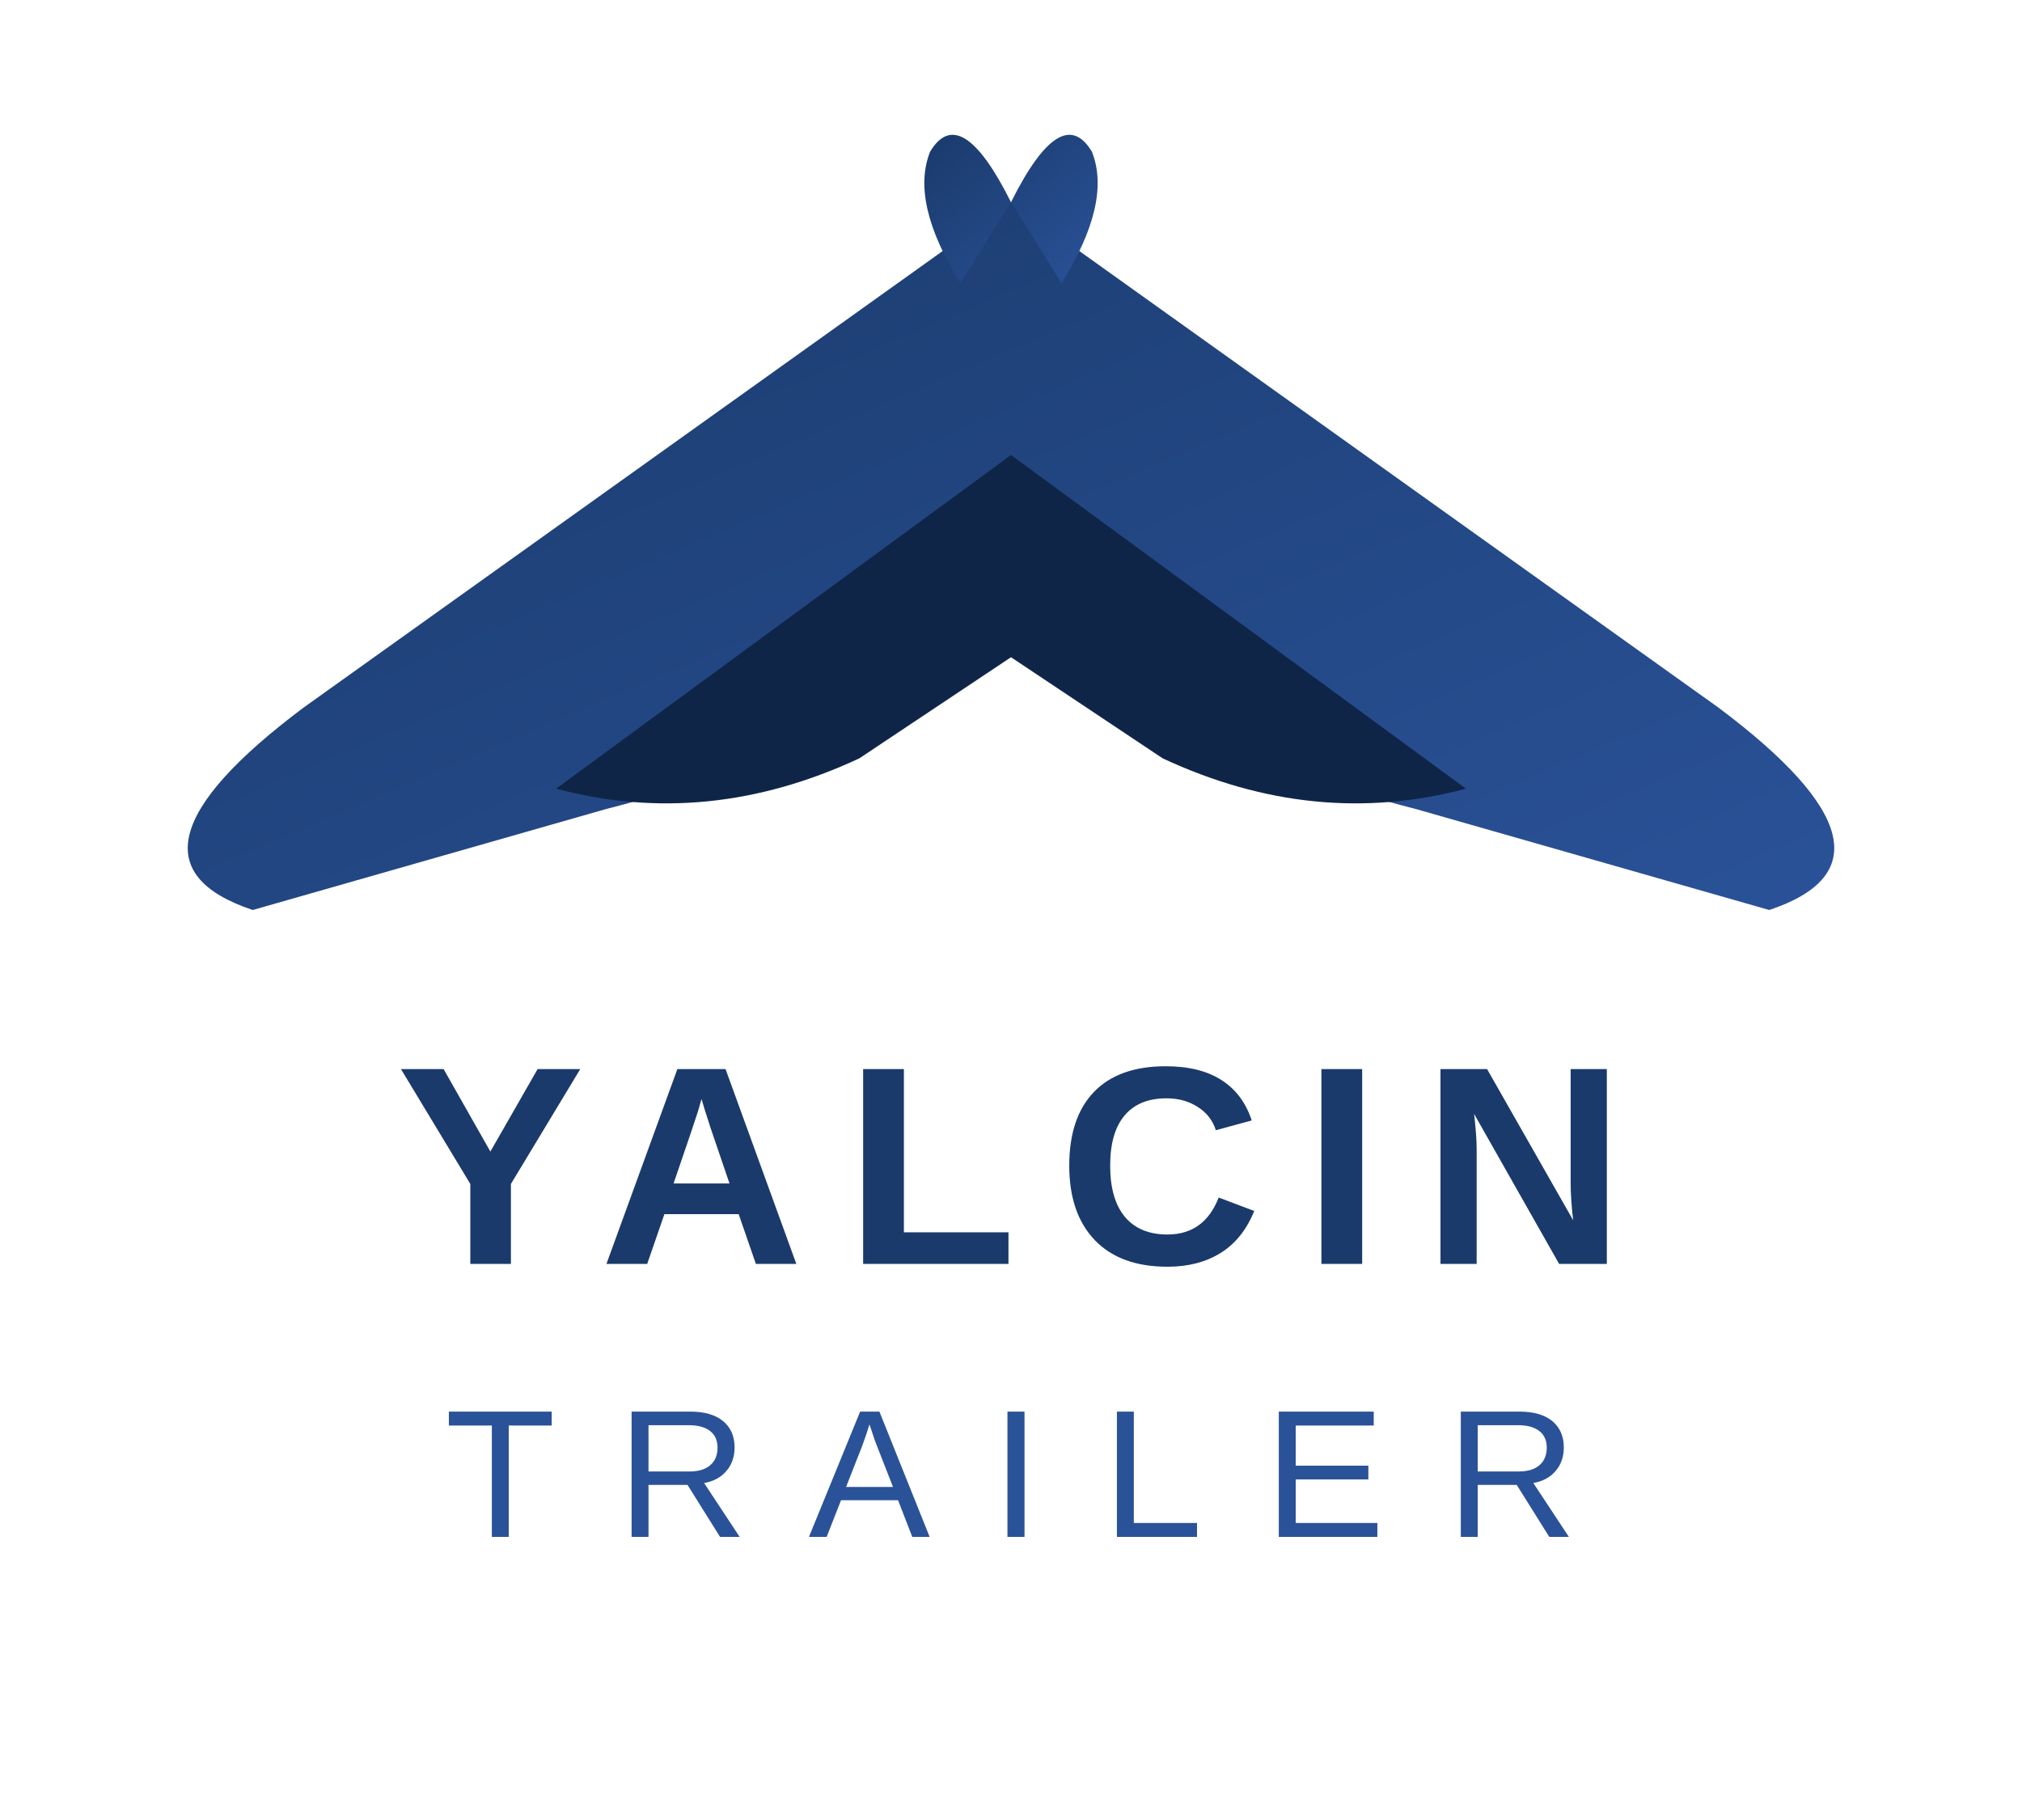
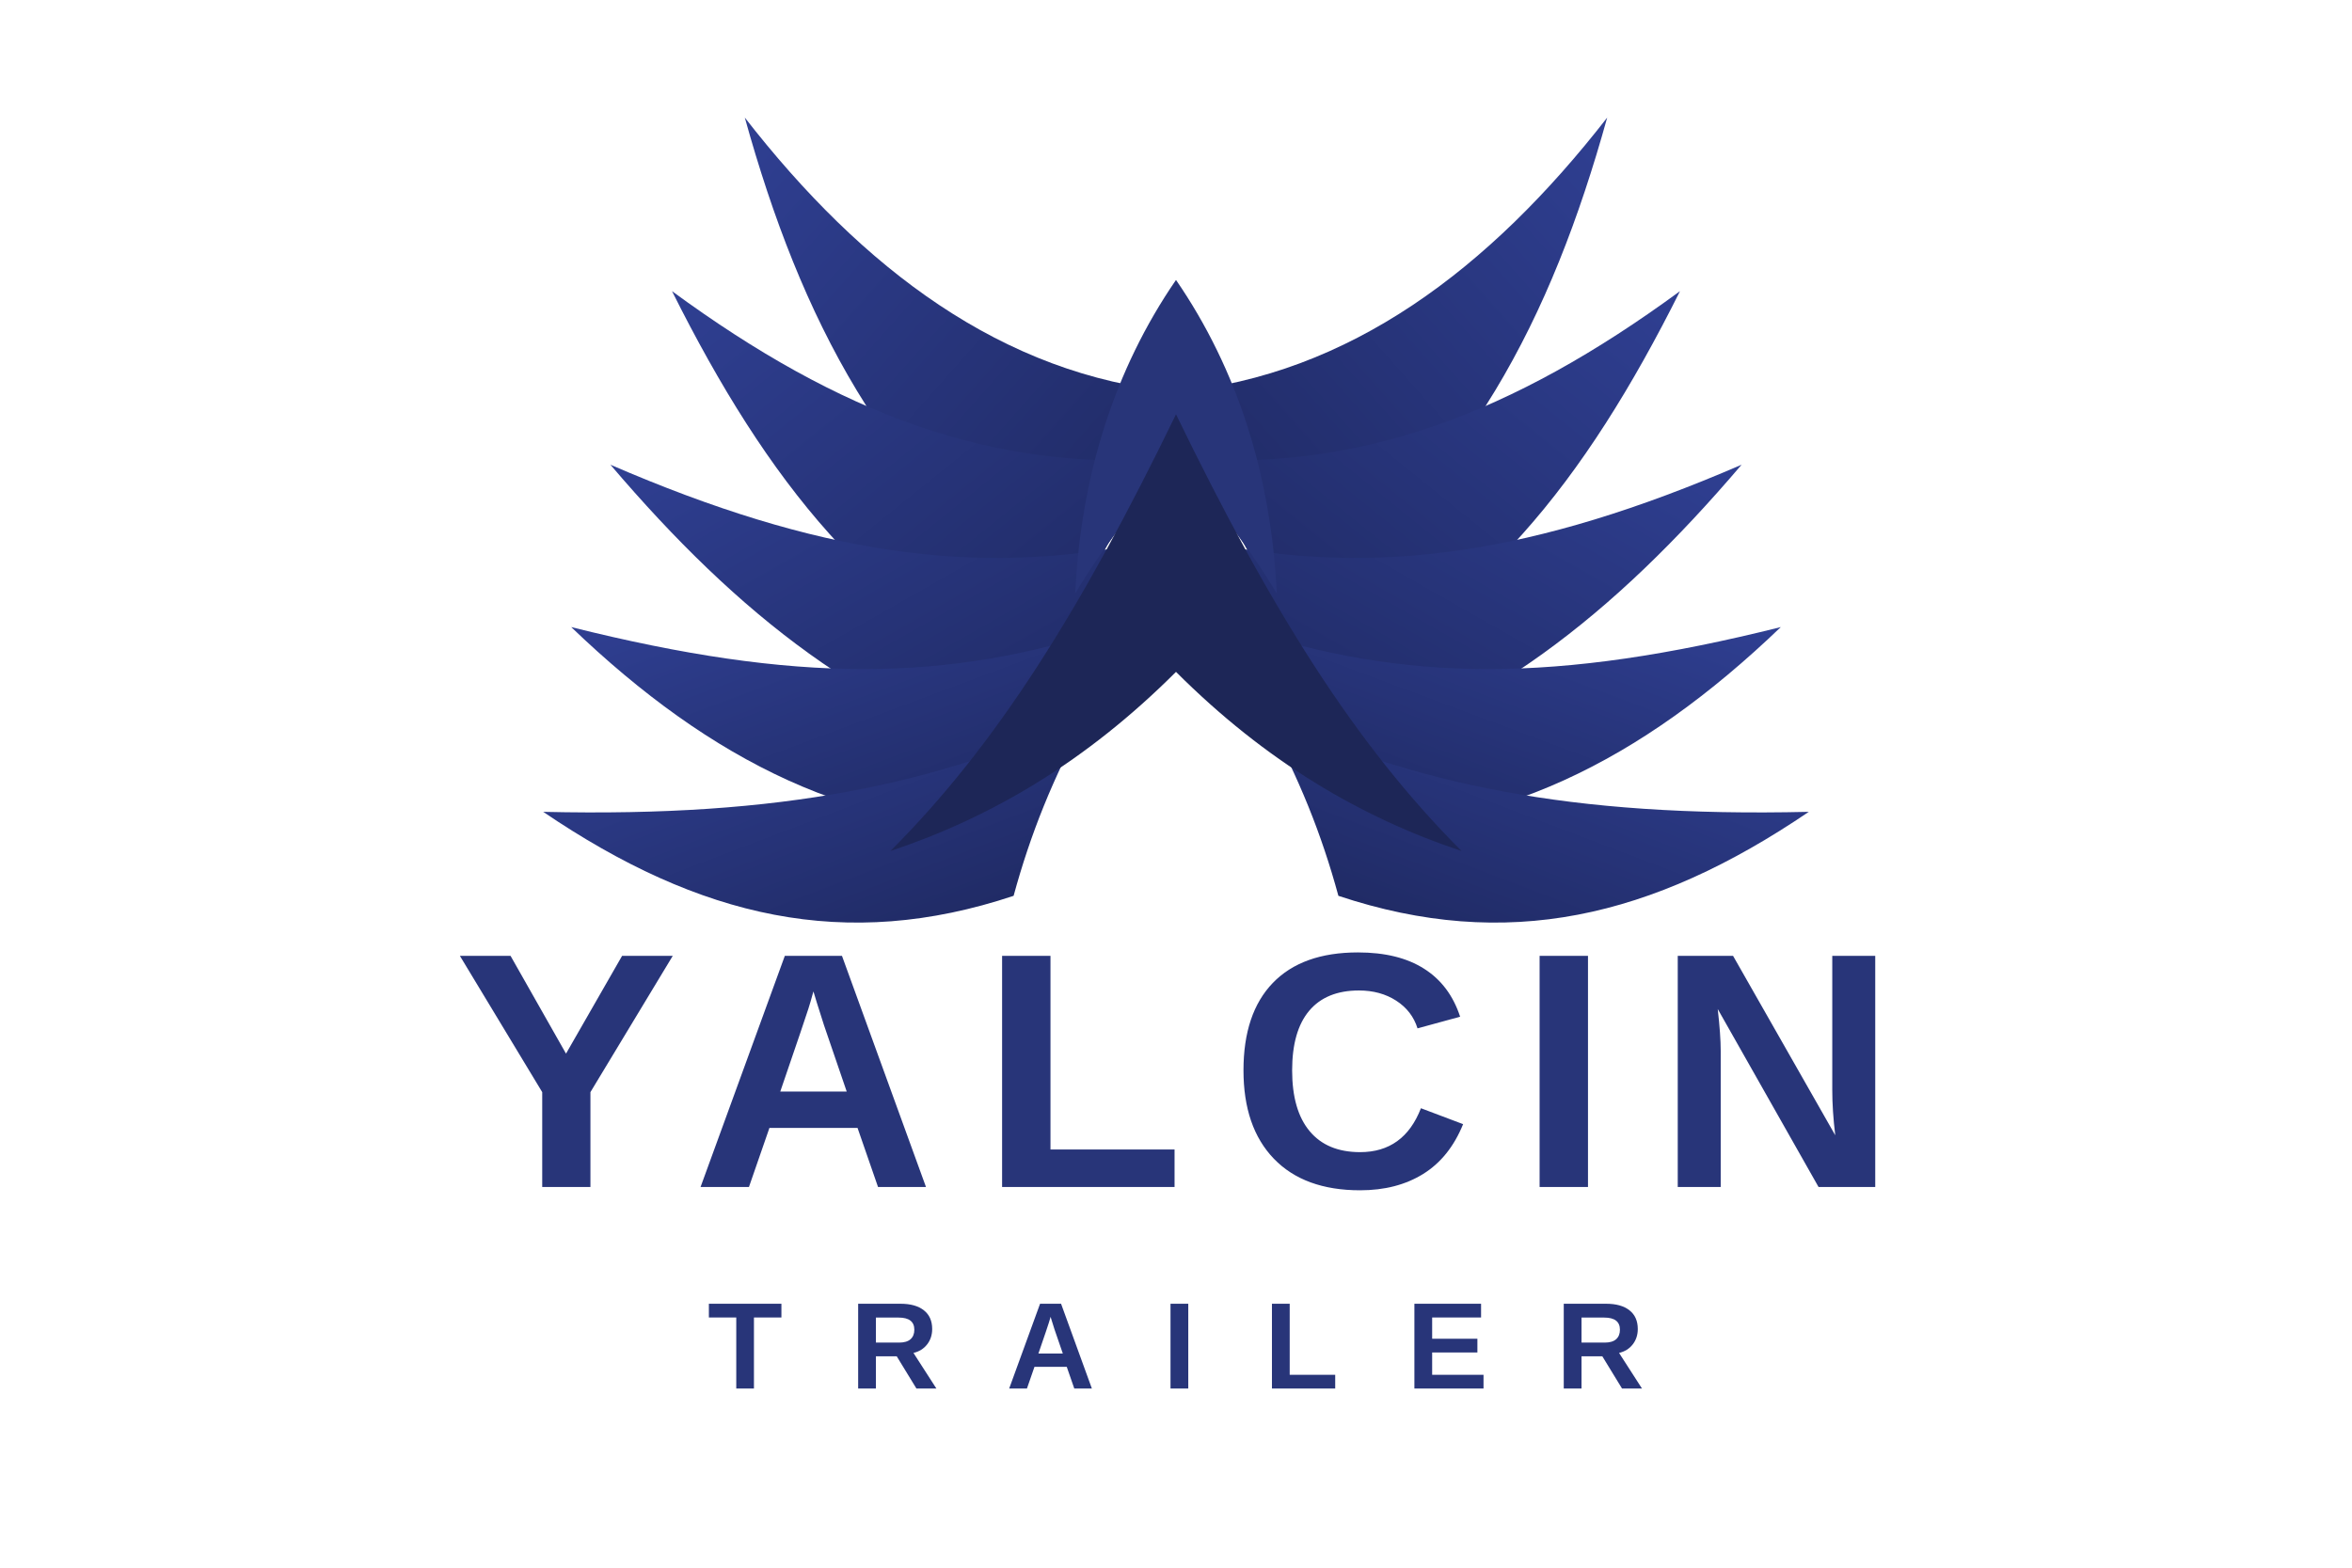
- <svg xmlns="http://www.w3.org/2000/svg" viewBox="0 0 200 180">
+ <svg xmlns="http://www.w3.org/2000/svg" viewBox="0 0 420 280" role="img" aria-label="Yalcin Trailer">
  <defs>
-     <linearGradient id="g1" x1="0%" y1="0%" x2="100%" y2="100%">
-       <stop offset="0%" style="stop-color:#1a3a6b" />
-       <stop offset="100%" style="stop-color:#2a5298" />
+     <linearGradient id="yl-wing" x1="0%" y1="0%" x2="100%" y2="100%">
+       <stop offset="0%" stop-color="#2f3f92" />
+       <stop offset="100%" stop-color="#1e285f" />
    </linearGradient>
  </defs>
-   <path d="M100 20 L30 70 Q10 85 25 90 L60 80 Q80 75 100 60 Q120 75 140 80 L175 90 Q190 85 170 70 Z" fill="url(#g1)" />
-   <path d="M100 45 L55 78 Q70 82 85 75 L100 65 L115 75 Q130 82 145 78 Z" fill="#0f2548" />
-   <path d="M100 20 Q95 10 92 15 Q90 20 95 28 L100 20 L105 28 Q110 20 108 15 Q105 10 100 20Z" fill="url(#g1)" />
-   <text x="100" y="125" text-anchor="middle" font-family="Arial,sans-serif" font-weight="900" font-size="28" fill="#1a3a6b" letter-spacing="4">YALCIN</text>
-   <text x="100" y="152" text-anchor="middle" font-family="Arial,sans-serif" font-weight="400" font-size="18" fill="#2a5298" letter-spacing="6">TRAILER</text>
+   <g fill="url(#yl-wing)">
+     <path d="M210 70C179 67 154 48 133 21C143 57 158 86 188 108C195 95 203 82 210 70Z" />
+     <path d="M208 82C177 84 150 74 120 52C137 86 156 110 186 123C191 109 198 95 208 82Z" />
+     <path d="M204 97C174 103 146 99 109 83C132 110 155 128 186 137C191 124 197 110 204 97Z" />
+     <path d="M199 112C169 122 142 122 102 112C127 136 153 149 184 148C188 136 193 123 199 112Z" />
+     <path d="M194 128C167 140 140 146 97 145C125 164 151 170 181 160C184 149 188 139 194 128Z" />
+   </g>
+   <g fill="url(#yl-wing)" transform="translate(420 0) scale(-1 1)">
+     <path d="M210 70C179 67 154 48 133 21C143 57 158 86 188 108C195 95 203 82 210 70Z" />
+     <path d="M208 82C177 84 150 74 120 52C137 86 156 110 186 123C191 109 198 95 208 82Z" />
+     <path d="M204 97C174 103 146 99 109 83C132 110 155 128 186 137C191 124 197 110 204 97Z" />
+     <path d="M199 112C169 122 142 122 102 112C127 136 153 149 184 148C188 136 193 123 199 112Z" />
+     <path d="M194 128C167 140 140 146 97 145C125 164 151 170 181 160C184 149 188 139 194 128Z" />
+   </g>
+   <path d="M210 50C199 66 193 85 192 106C198 96 204 89 210 83C216 89 222 96 228 106C227 85 221 66 210 50Z" fill="#283579" />
+   <path d="M210 74C193 109 178 133 159 152C177 146 194 136 210 120C226 136 243 146 261 152C242 133 227 109 210 74Z" fill="#1d2657" />
+   <text x="210" y="212" text-anchor="middle" font-family="Arial, sans-serif" font-weight="700" font-size="60" letter-spacing="8" fill="#283579">YALCIN</text>
+   <text x="210" y="248" text-anchor="middle" font-family="Arial, sans-serif" font-weight="600" font-size="22" letter-spacing="12" fill="#283579">TRAILER</text>
</svg>
